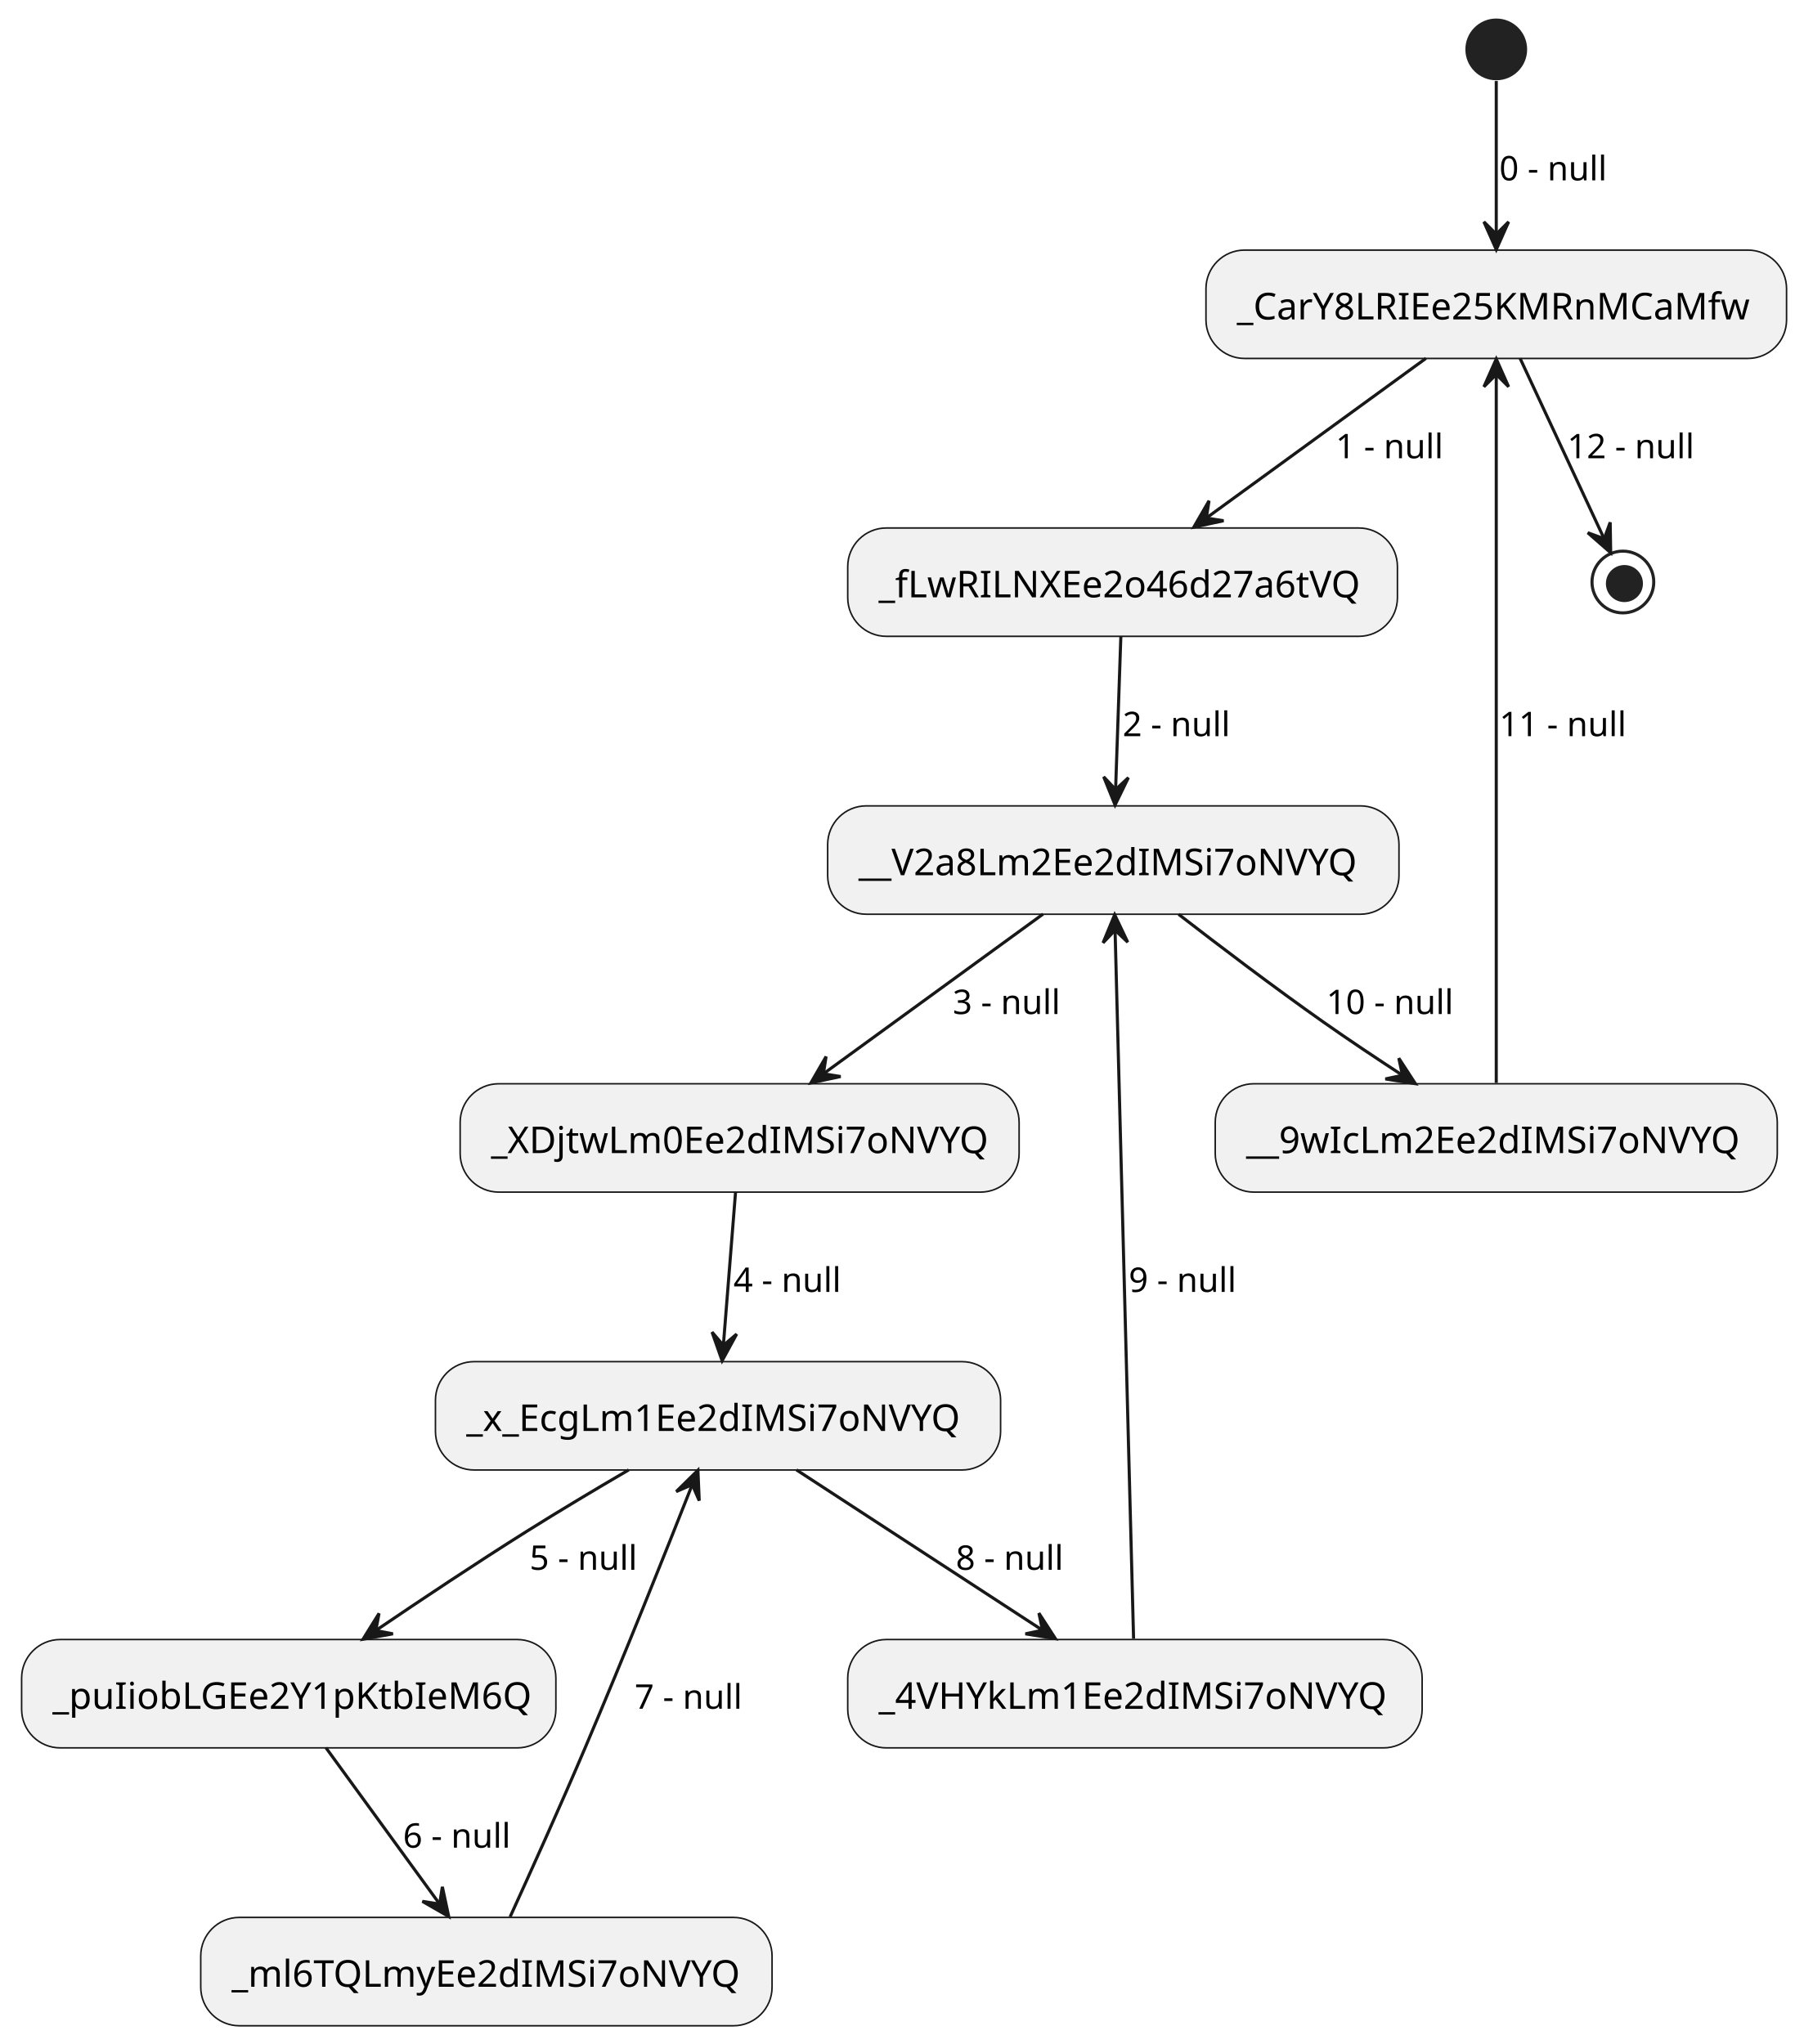
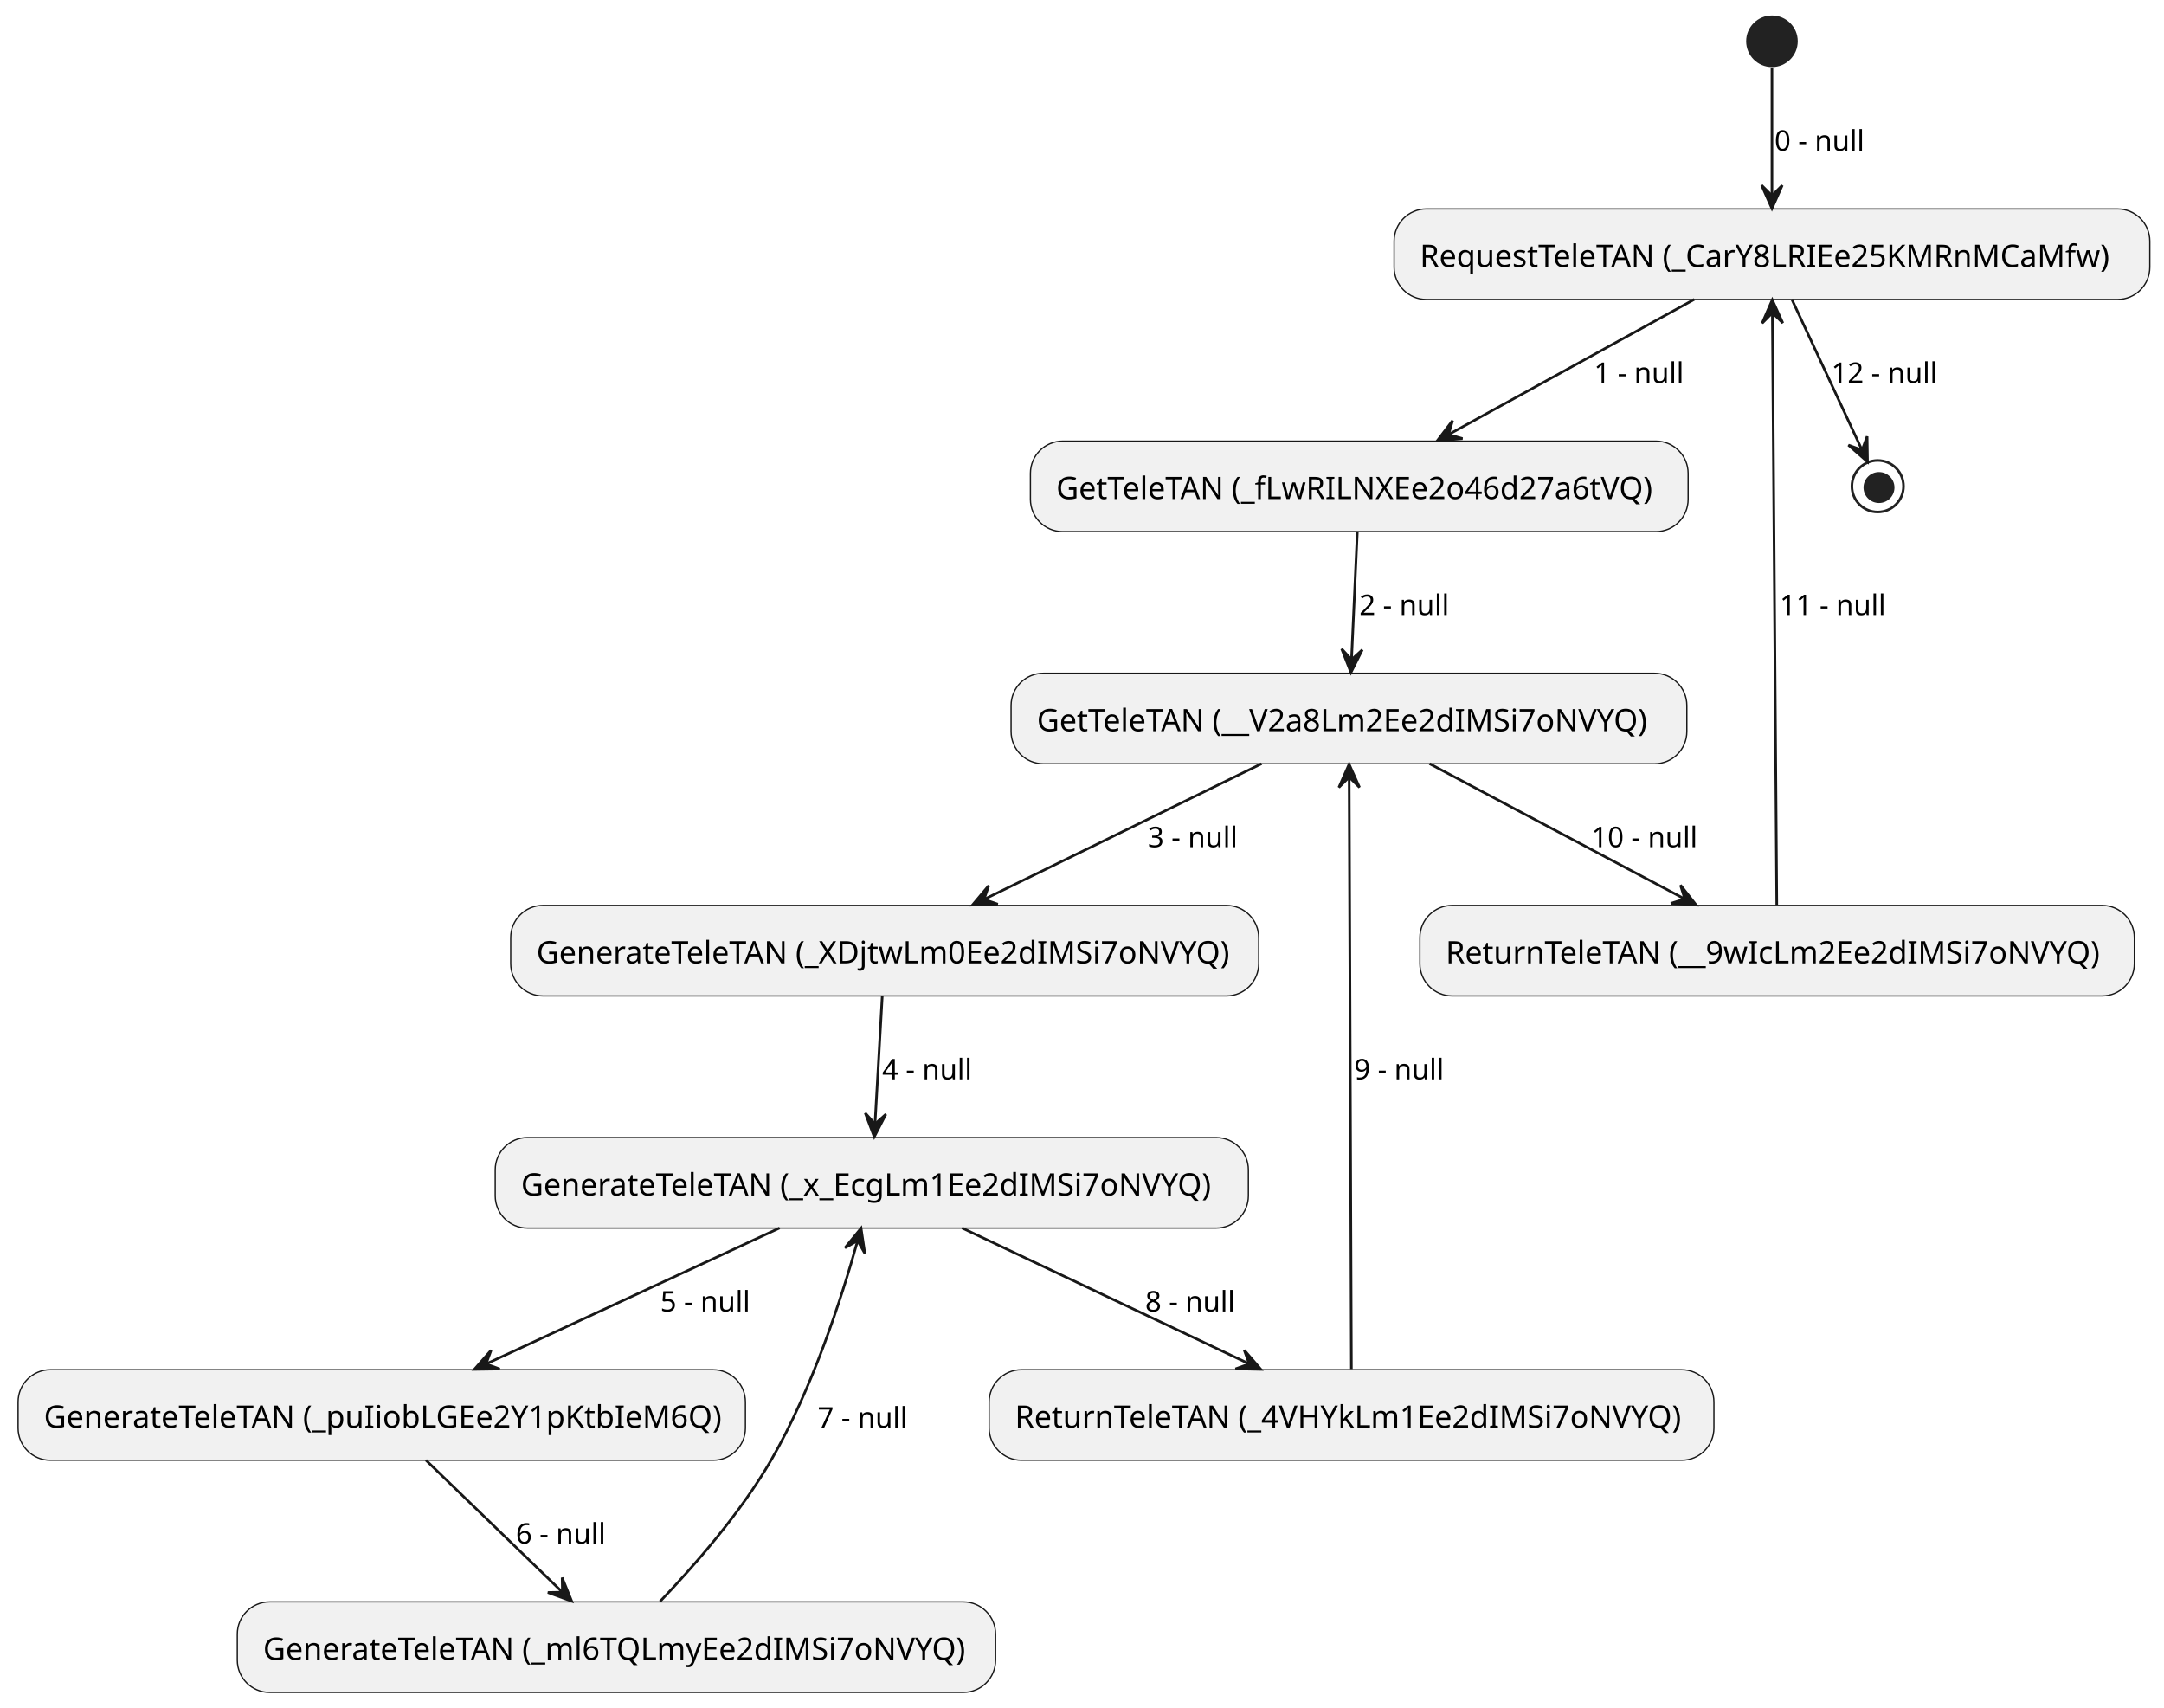
- <svg xmlns="http://www.w3.org/2000/svg" contentStyleType="text/css" height="662px" preserveAspectRatio="none" style="width:584px;height:662px;background:#FFFFFF;" version="1.1" viewBox="0 0 584 662" width="584px" zoomAndPan="magnify">
+ <svg xmlns="http://www.w3.org/2000/svg" contentStyleType="text/css" height="662px" preserveAspectRatio="none" style="width:839px;height:662px;background:#FFFFFF;" version="1.1" viewBox="0 0 839 662" width="839px" zoomAndPan="magnify">
  <defs />
  <g>
-     <ellipse cx="484.5" cy="16" fill="#222222" rx="10" ry="10" style="stroke:none;stroke-width:1.0;" />
-     <rect fill="#F1F1F1" height="35.094" rx="12.5" ry="12.5" style="stroke:#181818;stroke-width:0.5;" width="188" x="390.5" y="81" />
-     <text fill="#000000" font-family="sans-serif" font-size="12" lengthAdjust="spacing" textLength="168" x="400.5" y="103.457">_CarY8LRIEe25KMRnMCaMfw</text>
-     <rect fill="#F1F1F1" height="35.094" rx="12.5" ry="12.5" style="stroke:#181818;stroke-width:0.5;" width="178" x="274.5" y="171" />
-     <text fill="#000000" font-family="sans-serif" font-size="12" lengthAdjust="spacing" textLength="158" x="284.5" y="193.457">_fLwRILNXEe2o46d27a6tVQ</text>
-     <rect fill="#F1F1F1" height="35.094" rx="12.5" ry="12.5" style="stroke:#181818;stroke-width:0.5;" width="185" x="268" y="261" />
-     <text fill="#000000" font-family="sans-serif" font-size="12" lengthAdjust="spacing" textLength="165" x="278" y="283.457">__V2a8Lm2Ee2dIMSi7oNVYQ</text>
-     <rect fill="#F1F1F1" height="35.094" rx="12.5" ry="12.5" style="stroke:#181818;stroke-width:0.5;" width="181" x="149" y="351" />
-     <text fill="#000000" font-family="sans-serif" font-size="12" lengthAdjust="spacing" textLength="161" x="159" y="373.457">_XDjtwLm0Ee2dIMSi7oNVYQ</text>
-     <rect fill="#F1F1F1" height="35.094" rx="12.5" ry="12.5" style="stroke:#181818;stroke-width:0.5;" width="183" x="141" y="441" />
-     <text fill="#000000" font-family="sans-serif" font-size="12" lengthAdjust="spacing" textLength="163" x="151" y="463.457">_x_EcgLm1Ee2dIMSi7oNVYQ</text>
-     <rect fill="#F1F1F1" height="35.094" rx="12.5" ry="12.5" style="stroke:#181818;stroke-width:0.5;" width="173" x="7" y="531" />
-     <text fill="#000000" font-family="sans-serif" font-size="12" lengthAdjust="spacing" textLength="153" x="17" y="553.457">_puIiobLGEe2Y1pKtbIeM6Q</text>
-     <rect fill="#F1F1F1" height="35.094" rx="12.5" ry="12.5" style="stroke:#181818;stroke-width:0.5;" width="185" x="65" y="621" />
-     <text fill="#000000" font-family="sans-serif" font-size="12" lengthAdjust="spacing" textLength="165" x="75" y="643.457">_ml6TQLmyEe2dIMSi7oNVYQ</text>
-     <rect fill="#F1F1F1" height="35.094" rx="12.5" ry="12.5" style="stroke:#181818;stroke-width:0.5;" width="186" x="274.5" y="531" />
-     <text fill="#000000" font-family="sans-serif" font-size="12" lengthAdjust="spacing" textLength="166" x="284.5" y="553.457">_4VHYkLm1Ee2dIMSi7oNVYQ</text>
-     <rect fill="#F1F1F1" height="35.094" rx="12.5" ry="12.5" style="stroke:#181818;stroke-width:0.5;" width="182" x="393.5" y="351" />
-     <text fill="#000000" font-family="sans-serif" font-size="12" lengthAdjust="spacing" textLength="162" x="403.5" y="373.457">__9wIcLm2Ee2dIMSi7oNVYQ</text>
-     <ellipse cx="525.5" cy="188.5" fill="none" rx="10" ry="10" style="stroke:#222222;stroke-width:1.0;" />
-     <ellipse cx="526" cy="189" fill="#222222" rx="6" ry="6" style="stroke:none;stroke-width:1.0;" />
-     <g id="link_start__CarY8LRIEe25KMRnMCaMfw">
-       <path d="M484.5,26.23 C484.5,38.18 484.5,59.38 484.5,75.56 " fill="none" id="start-to-_CarY8LRIEe25KMRnMCaMfw" style="stroke:#181818;stroke-width:1.0;" />
-       <polygon fill="#181818" points="484.5,80.84,488.5,71.84,484.5,75.84,480.5,71.84,484.5,80.84" style="stroke:#181818;stroke-width:1.0;" />
-       <text fill="#000000" font-family="sans-serif" font-size="11" lengthAdjust="spacing" textLength="32" x="485.5" y="58.419">0 - null</text>
+     <ellipse cx="687" cy="16" fill="#222222" rx="10" ry="10" style="stroke:none;stroke-width:1.0;" />
+     <rect fill="#F1F1F1" height="35.094" rx="12.5" ry="12.5" style="stroke:#181818;stroke-width:0.5;" width="293" x="540.5" y="81" />
+     <text fill="#000000" font-family="sans-serif" font-size="12" lengthAdjust="spacing" textLength="273" x="550.5" y="103.457">RequestTeleTAN (_CarY8LRIEe25KMRnMCaMfw)</text>
+     <rect fill="#F1F1F1" height="35.094" rx="12.5" ry="12.5" style="stroke:#181818;stroke-width:0.5;" width="255" x="399.5" y="171" />
+     <text fill="#000000" font-family="sans-serif" font-size="12" lengthAdjust="spacing" textLength="235" x="409.5" y="193.457">GetTeleTAN (_fLwRILNXEe2o46d27a6tVQ)</text>
+     <rect fill="#F1F1F1" height="35.094" rx="12.5" ry="12.5" style="stroke:#181818;stroke-width:0.5;" width="262" x="392" y="261" />
+     <text fill="#000000" font-family="sans-serif" font-size="12" lengthAdjust="spacing" textLength="242" x="402" y="283.457">GetTeleTAN (__V2a8Lm2Ee2dIMSi7oNVYQ)</text>
+     <rect fill="#F1F1F1" height="35.094" rx="12.5" ry="12.5" style="stroke:#181818;stroke-width:0.5;" width="290" x="198" y="351" />
+     <text fill="#000000" font-family="sans-serif" font-size="12" lengthAdjust="spacing" textLength="270" x="208" y="373.457">GenerateTeleTAN (_XDjtwLm0Ee2dIMSi7oNVYQ)</text>
+     <rect fill="#F1F1F1" height="35.094" rx="12.5" ry="12.5" style="stroke:#181818;stroke-width:0.5;" width="292" x="192" y="441" />
+     <text fill="#000000" font-family="sans-serif" font-size="12" lengthAdjust="spacing" textLength="272" x="202" y="463.457">GenerateTeleTAN (_x_EcgLm1Ee2dIMSi7oNVYQ)</text>
+     <rect fill="#F1F1F1" height="35.094" rx="12.5" ry="12.5" style="stroke:#181818;stroke-width:0.5;" width="282" x="7" y="531" />
+     <text fill="#000000" font-family="sans-serif" font-size="12" lengthAdjust="spacing" textLength="262" x="17" y="553.457">GenerateTeleTAN (_puIiobLGEe2Y1pKtbIeM6Q)</text>
+     <rect fill="#F1F1F1" height="35.094" rx="12.5" ry="12.5" style="stroke:#181818;stroke-width:0.5;" width="294" x="92" y="621" />
+     <text fill="#000000" font-family="sans-serif" font-size="12" lengthAdjust="spacing" textLength="274" x="102" y="643.457">GenerateTeleTAN (_ml6TQLmyEe2dIMSi7oNVYQ)</text>
+     <rect fill="#F1F1F1" height="35.094" rx="12.5" ry="12.5" style="stroke:#181818;stroke-width:0.5;" width="281" x="383.5" y="531" />
+     <text fill="#000000" font-family="sans-serif" font-size="12" lengthAdjust="spacing" textLength="261" x="393.5" y="553.457">ReturnTeleTAN (_4VHYkLm1Ee2dIMSi7oNVYQ)</text>
+     <rect fill="#F1F1F1" height="35.094" rx="12.5" ry="12.5" style="stroke:#181818;stroke-width:0.5;" width="277" x="550.5" y="351" />
+     <text fill="#000000" font-family="sans-serif" font-size="12" lengthAdjust="spacing" textLength="257" x="560.5" y="373.457">ReturnTeleTAN (__9wIcLm2Ee2dIMSi7oNVYQ)</text>
+     <ellipse cx="728" cy="188.5" fill="none" rx="10" ry="10" style="stroke:#222222;stroke-width:1.0;" />
+     <ellipse cx="728.5" cy="189" fill="#222222" rx="6" ry="6" style="stroke:none;stroke-width:1.0;" />
+     <g id="link_start_RequestTeleTAN (_CarY8LRIEe25KMRnMCaMfw)">
+       <path d="M687,26.23 C687,38.18 687,59.38 687,75.56 " fill="none" id="start-to-RequestTeleTAN (_CarY8LRIEe25KMRnMCaMfw)" style="stroke:#181818;stroke-width:1.0;" />
+       <polygon fill="#181818" points="687,80.84,691,71.84,687,75.84,683,71.84,687,80.84" style="stroke:#181818;stroke-width:1.0;" />
+       <text fill="#000000" font-family="sans-serif" font-size="11" lengthAdjust="spacing" textLength="32" x="688" y="58.419">0 - null</text>
    </g>
-     <g id="link__CarY8LRIEe25KMRnMCaMfw__fLwRILNXEe2o46d27a6tVQ">
-       <path d="M461.74,116.05 C441.59,130.71 412.13,152.13 390.74,167.69 " fill="none" id="_CarY8LRIEe25KMRnMCaMfw-to-_fLwRILNXEe2o46d27a6tVQ" style="stroke:#181818;stroke-width:1.0;" />
-       <polygon fill="#181818" points="386.57,170.72,396.2,168.657,390.612,167.777,391.492,162.189,386.57,170.72" style="stroke:#181818;stroke-width:1.0;" />
-       <text fill="#000000" font-family="sans-serif" font-size="11" lengthAdjust="spacing" textLength="32" x="432.5" y="148.419">1 - null</text>
+     <g id="link_RequestTeleTAN (_CarY8LRIEe25KMRnMCaMfw)_GetTeleTAN (_fLwRILNXEe2o46d27a6tVQ)">
+       <path d="M656.91,116.05 C629.84,130.94 590.08,152.81 561.69,168.42 " fill="none" id="RequestTeleTAN (_CarY8LRIEe25KMRnMCaMfw)-to-GetTeleTAN (_fLwRILNXEe2o46d27a6tVQ)" style="stroke:#181818;stroke-width:1.0;" />
+       <polygon fill="#181818" points="557.23,170.87,567.043,170.034,561.61,168.459,563.185,163.026,557.23,170.87" style="stroke:#181818;stroke-width:1.0;" />
+       <text fill="#000000" font-family="sans-serif" font-size="11" lengthAdjust="spacing" textLength="32" x="618" y="148.419">1 - null</text>
    </g>
-     <g id="link__fLwRILNXEe2o46d27a6tVQ___V2a8Lm2Ee2dIMSi7oNVYQ">
-       <path d="M362.94,206.05 C362.46,220.1 361.77,240.36 361.24,255.72 " fill="none" id="_fLwRILNXEe2o46d27a6tVQ-to-__V2a8Lm2Ee2dIMSi7oNVYQ" style="stroke:#181818;stroke-width:1.0;" />
-       <polygon fill="#181818" points="361.07,260.72,365.376,251.862,361.241,255.723,357.381,251.588,361.07,260.72" style="stroke:#181818;stroke-width:1.0;" />
-       <text fill="#000000" font-family="sans-serif" font-size="11" lengthAdjust="spacing" textLength="32" x="363.5" y="238.419">2 - null</text>
+     <g id="link_GetTeleTAN (_fLwRILNXEe2o46d27a6tVQ)_GetTeleTAN (__V2a8Lm2Ee2dIMSi7oNVYQ)">
+       <path d="M526.25,206.05 C525.61,220.1 524.69,240.36 523.99,255.72 " fill="none" id="GetTeleTAN (_fLwRILNXEe2o46d27a6tVQ)-to-GetTeleTAN (__V2a8Lm2Ee2dIMSi7oNVYQ)" style="stroke:#181818;stroke-width:1.0;" />
+       <polygon fill="#181818" points="523.76,260.72,528.167,251.912,523.988,255.725,520.175,251.547,523.76,260.72" style="stroke:#181818;stroke-width:1.0;" />
+       <text fill="#000000" font-family="sans-serif" font-size="11" lengthAdjust="spacing" textLength="32" x="527" y="238.419">2 - null</text>
    </g>
-     <g id="link___V2a8Lm2Ee2dIMSi7oNVYQ__XDjtwLm0Ee2dIMSi7oNVYQ">
-       <path d="M337.74,296.05 C317.59,310.71 288.13,332.13 266.74,347.69 " fill="none" id="__V2a8Lm2Ee2dIMSi7oNVYQ-to-_XDjtwLm0Ee2dIMSi7oNVYQ" style="stroke:#181818;stroke-width:1.0;" />
-       <polygon fill="#181818" points="262.57,350.72,272.2,348.657,266.612,347.777,267.492,342.189,262.57,350.72" style="stroke:#181818;stroke-width:1.0;" />
-       <text fill="#000000" font-family="sans-serif" font-size="11" lengthAdjust="spacing" textLength="32" x="308.5" y="328.419">3 - null</text>
+     <g id="link_GetTeleTAN (__V2a8Lm2Ee2dIMSi7oNVYQ)_GenerateTeleTAN (_XDjtwLm0Ee2dIMSi7oNVYQ)">
+       <path d="M489.14,296.05 C458.57,311 413.6,332.99 381.63,348.61 " fill="none" id="GetTeleTAN (__V2a8Lm2Ee2dIMSi7oNVYQ)-to-GenerateTeleTAN (_XDjtwLm0Ee2dIMSi7oNVYQ)" style="stroke:#181818;stroke-width:1.0;" />
+       <polygon fill="#181818" points="377.01,350.87,386.852,350.511,381.502,348.674,383.339,343.324,377.01,350.87" style="stroke:#181818;stroke-width:1.0;" />
+       <text fill="#000000" font-family="sans-serif" font-size="11" lengthAdjust="spacing" textLength="32" x="445" y="328.419">3 - null</text>
    </g>
-     <g id="link__XDjtwLm0Ee2dIMSi7oNVYQ__x_EcgLm1Ee2dIMSi7oNVYQ">
-       <path d="M238.18,386.05 C237.07,400.1 235.45,420.36 234.23,435.72 " fill="none" id="_XDjtwLm0Ee2dIMSi7oNVYQ-to-_x_EcgLm1Ee2dIMSi7oNVYQ" style="stroke:#181818;stroke-width:1.0;" />
-       <polygon fill="#181818" points="233.83,440.72,238.537,432.069,234.23,435.736,230.563,431.429,233.83,440.72" style="stroke:#181818;stroke-width:1.0;" />
-       <text fill="#000000" font-family="sans-serif" font-size="11" lengthAdjust="spacing" textLength="32" x="237.5" y="418.419">4 - null</text>
+     <g id="link_GenerateTeleTAN (_XDjtwLm0Ee2dIMSi7oNVYQ)_GenerateTeleTAN (_x_EcgLm1Ee2dIMSi7oNVYQ)">
+       <path d="M342.06,386.05 C341.26,400.1 340.11,420.36 339.24,435.72 " fill="none" id="GenerateTeleTAN (_XDjtwLm0Ee2dIMSi7oNVYQ)-to-GenerateTeleTAN (_x_EcgLm1Ee2dIMSi7oNVYQ)" style="stroke:#181818;stroke-width:1.0;" />
+       <polygon fill="#181818" points="338.95,440.72,343.458,431.964,339.236,435.728,335.471,431.506,338.95,440.72" style="stroke:#181818;stroke-width:1.0;" />
+       <text fill="#000000" font-family="sans-serif" font-size="11" lengthAdjust="spacing" textLength="32" x="342" y="418.419">4 - null</text>
    </g>
-     <g id="link__x_EcgLm1Ee2dIMSi7oNVYQ__puIiobLGEe2Y1pKtbIeM6Q">
-       <path d="M203.59,476.06 C193.09,482.19 181.18,489.29 170.5,496 C154.21,506.23 136.33,518.15 121.9,527.94 " fill="none" id="_x_EcgLm1Ee2dIMSi7oNVYQ-to-_puIiobLGEe2Y1pKtbIeM6Q" style="stroke:#181818;stroke-width:1.0;" />
-       <polygon fill="#181818" points="117.54,530.9,127.232,529.152,121.676,528.09,122.737,522.534,117.54,530.9" style="stroke:#181818;stroke-width:1.0;" />
-       <text fill="#000000" font-family="sans-serif" font-size="11" lengthAdjust="spacing" textLength="32" x="171.5" y="508.419">5 - null</text>
+     <g id="link_GenerateTeleTAN (_x_EcgLm1Ee2dIMSi7oNVYQ)_GenerateTeleTAN (_puIiobLGEe2Y1pKtbIeM6Q)">
+       <path d="M302.26,476.05 C269.99,491 222.52,512.99 188.78,528.61 " fill="none" id="GenerateTeleTAN (_x_EcgLm1Ee2dIMSi7oNVYQ)-to-GenerateTeleTAN (_puIiobLGEe2Y1pKtbIeM6Q)" style="stroke:#181818;stroke-width:1.0;" />
+       <polygon fill="#181818" points="183.9,530.87,193.748,530.724,188.439,528.772,190.391,523.463,183.9,530.87" style="stroke:#181818;stroke-width:1.0;" />
+       <text fill="#000000" font-family="sans-serif" font-size="11" lengthAdjust="spacing" textLength="32" x="256" y="508.419">5 - null</text>
    </g>
-     <g id="link__puIiobLGEe2Y1pKtbIeM6Q__ml6TQLmyEe2dIMSi7oNVYQ">
-       <path d="M105.54,566.05 C115.93,580.34 131,601.06 142.24,616.51 " fill="none" id="_puIiobLGEe2Y1pKtbIeM6Q-to-_ml6TQLmyEe2dIMSi7oNVYQ" style="stroke:#181818;stroke-width:1.0;" />
-       <polygon fill="#181818" points="145.3,620.72,143.237,611.09,142.357,616.678,136.769,615.798,145.3,620.72" style="stroke:#181818;stroke-width:1.0;" />
-       <text fill="#000000" font-family="sans-serif" font-size="11" lengthAdjust="spacing" textLength="32" x="130.5" y="598.419">6 - null</text>
+     <g id="link_GenerateTeleTAN (_puIiobLGEe2Y1pKtbIeM6Q)_GenerateTeleTAN (_ml6TQLmyEe2dIMSi7oNVYQ)">
+       <path d="M165.12,566.05 C180.02,580.46 201.69,601.42 217.71,616.91 " fill="none" id="GenerateTeleTAN (_puIiobLGEe2Y1pKtbIeM6Q)-to-GenerateTeleTAN (_ml6TQLmyEe2dIMSi7oNVYQ)" style="stroke:#181818;stroke-width:1.0;" />
+       <polygon fill="#181818" points="221.65,620.72,217.948,611.593,218.051,617.249,212.395,617.352,221.65,620.72" style="stroke:#181818;stroke-width:1.0;" />
+       <text fill="#000000" font-family="sans-serif" font-size="11" lengthAdjust="spacing" textLength="32" x="200" y="598.419">6 - null</text>
    </g>
-     <g id="link__ml6TQLmyEe2dIMSi7oNVYQ__x_EcgLm1Ee2dIMSi7oNVYQ">
-       <path d="M165.18,620.82 C171.77,606.38 181.46,584.9 189.5,566 C201.98,536.66 215.65,502.42 224.15,480.85 " fill="none" id="_ml6TQLmyEe2dIMSi7oNVYQ-to-_x_EcgLm1Ee2dIMSi7oNVYQ" style="stroke:#181818;stroke-width:1.0;" />
-       <polygon fill="#181818" points="225.99,476.18,218.97,483.088,224.158,480.832,226.414,486.02,225.99,476.18" style="stroke:#181818;stroke-width:1.0;" />
-       <text fill="#000000" font-family="sans-serif" font-size="11" lengthAdjust="spacing" textLength="32" x="205.5" y="553.419">7 - null</text>
+     <g id="link_GenerateTeleTAN (_ml6TQLmyEe2dIMSi7oNVYQ)_GenerateTeleTAN (_x_EcgLm1Ee2dIMSi7oNVYQ)">
+       <path d="M255.88,620.86 C269.06,607.13 287.07,586.62 299,566 C314.89,538.55 326.22,503.47 332.44,481.24 " fill="none" id="GenerateTeleTAN (_ml6TQLmyEe2dIMSi7oNVYQ)-to-GenerateTeleTAN (_x_EcgLm1Ee2dIMSi7oNVYQ)" style="stroke:#181818;stroke-width:1.0;" />
+       <polygon fill="#181818" points="333.84,476.15,327.59,483.762,332.51,480.97,335.302,485.89,333.84,476.15" style="stroke:#181818;stroke-width:1.0;" />
+       <text fill="#000000" font-family="sans-serif" font-size="11" lengthAdjust="spacing" textLength="32" x="317" y="553.419">7 - null</text>
    </g>
-     <g id="link__x_EcgLm1Ee2dIMSi7oNVYQ__4VHYkLm1Ee2dIMSi7oNVYQ">
-       <path d="M257.89,476.05 C280.47,490.77 313.51,512.31 337.41,527.89 " fill="none" id="_x_EcgLm1Ee2dIMSi7oNVYQ-to-_4VHYkLm1Ee2dIMSi7oNVYQ" style="stroke:#181818;stroke-width:1.0;" />
-       <polygon fill="#181818" points="341.76,530.72,336.405,522.454,337.571,527.99,332.036,529.156,341.76,530.72" style="stroke:#181818;stroke-width:1.0;" />
-       <text fill="#000000" font-family="sans-serif" font-size="11" lengthAdjust="spacing" textLength="32" x="309.5" y="508.419">8 - null</text>
+     <g id="link_GenerateTeleTAN (_x_EcgLm1Ee2dIMSi7oNVYQ)_ReturnTeleTAN (_4VHYkLm1Ee2dIMSi7oNVYQ)">
+       <path d="M372.99,476.05 C404.58,491 451.05,512.99 484.08,528.61 " fill="none" id="GenerateTeleTAN (_x_EcgLm1Ee2dIMSi7oNVYQ)-to-ReturnTeleTAN (_4VHYkLm1Ee2dIMSi7oNVYQ)" style="stroke:#181818;stroke-width:1.0;" />
+       <polygon fill="#181818" points="488.86,530.87,482.416,523.422,484.335,528.743,479.013,530.662,488.86,530.87" style="stroke:#181818;stroke-width:1.0;" />
+       <text fill="#000000" font-family="sans-serif" font-size="11" lengthAdjust="spacing" textLength="32" x="444" y="508.419">8 - null</text>
    </g>
-     <g id="link__4VHYkLm1Ee2dIMSi7oNVYQ___V2a8Lm2Ee2dIMSi7oNVYQ">
-       <path d="M367.06,530.74 C365.85,484.22 362.43,353.47 361.07,301.35 " fill="none" id="_4VHYkLm1Ee2dIMSi7oNVYQ-to-__V2a8Lm2Ee2dIMSi7oNVYQ" style="stroke:#181818;stroke-width:1.0;" />
-       <polygon fill="#181818" points="360.94,296.26,357.173,305.36,361.068,301.258,365.17,305.154,360.94,296.26" style="stroke:#181818;stroke-width:1.0;" />
-       <text fill="#000000" font-family="sans-serif" font-size="11" lengthAdjust="spacing" textLength="32" x="365.5" y="418.419">9 - null</text>
+     <g id="link_ReturnTeleTAN (_4VHYkLm1Ee2dIMSi7oNVYQ)_GetTeleTAN (__V2a8Lm2Ee2dIMSi7oNVYQ)">
+       <path d="M523.94,530.74 C523.76,484.22 523.28,353.47 523.08,301.35 " fill="none" id="ReturnTeleTAN (_4VHYkLm1Ee2dIMSi7oNVYQ)-to-GetTeleTAN (__V2a8Lm2Ee2dIMSi7oNVYQ)" style="stroke:#181818;stroke-width:1.0;" />
+       <polygon fill="#181818" points="523.06,296.26,519.086,305.271,523.074,301.26,527.086,305.248,523.06,296.26" style="stroke:#181818;stroke-width:1.0;" />
+       <text fill="#000000" font-family="sans-serif" font-size="11" lengthAdjust="spacing" textLength="32" x="525" y="418.419">9 - null</text>
    </g>
-     <g id="link___V2a8Lm2Ee2dIMSi7oNVYQ___9wIcLm2Ee2dIMSi7oNVYQ">
-       <path d="M381.65,296.13 C394.93,306.41 412.51,319.75 428.5,331 C436.59,336.69 445.5,342.64 453.79,348.04 " fill="none" id="__V2a8Lm2Ee2dIMSi7oNVYQ-to-__9wIcLm2Ee2dIMSi7oNVYQ" style="stroke:#181818;stroke-width:1.0;" />
-       <polygon fill="#181818" points="458.32,350.98,452.945,342.727,454.125,348.26,448.592,349.439,458.32,350.98" style="stroke:#181818;stroke-width:1.0;" />
-       <text fill="#000000" font-family="sans-serif" font-size="11" lengthAdjust="spacing" textLength="38" x="429.5" y="328.419">10 - null</text>
+     <g id="link_GetTeleTAN (__V2a8Lm2Ee2dIMSi7oNVYQ)_ReturnTeleTAN (__9wIcLm2Ee2dIMSi7oNVYQ)">
+       <path d="M554.22,296.05 C582.31,310.94 623.55,332.81 653.01,348.42 " fill="none" id="GetTeleTAN (__V2a8Lm2Ee2dIMSi7oNVYQ)-to-ReturnTeleTAN (__9wIcLm2Ee2dIMSi7oNVYQ)" style="stroke:#181818;stroke-width:1.0;" />
+       <polygon fill="#181818" points="657.63,350.87,651.545,343.126,653.21,348.532,647.804,350.197,657.63,350.87" style="stroke:#181818;stroke-width:1.0;" />
+       <text fill="#000000" font-family="sans-serif" font-size="11" lengthAdjust="spacing" textLength="38" x="617" y="328.419">10 - null</text>
    </g>
-     <g id="link___9wIcLm2Ee2dIMSi7oNVYQ__CarY8LRIEe25KMRnMCaMfw">
-       <path d="M484.5,350.74 C484.5,304.22 484.5,173.47 484.5,121.35 " fill="none" id="__9wIcLm2Ee2dIMSi7oNVYQ-to-_CarY8LRIEe25KMRnMCaMfw" style="stroke:#181818;stroke-width:1.0;" />
-       <polygon fill="#181818" points="484.5,116.26,480.5,125.26,484.5,121.26,488.5,125.26,484.5,116.26" style="stroke:#181818;stroke-width:1.0;" />
-       <text fill="#000000" font-family="sans-serif" font-size="11" lengthAdjust="spacing" textLength="38" x="485.5" y="238.419">11 - null</text>
+     <g id="link_ReturnTeleTAN (__9wIcLm2Ee2dIMSi7oNVYQ)_RequestTeleTAN (_CarY8LRIEe25KMRnMCaMfw)">
+       <path d="M688.87,350.74 C688.53,304.22 687.55,173.47 687.16,121.35 " fill="none" id="ReturnTeleTAN (__9wIcLm2Ee2dIMSi7oNVYQ)-to-RequestTeleTAN (_CarY8LRIEe25KMRnMCaMfw)" style="stroke:#181818;stroke-width:1.0;" />
+       <polygon fill="#181818" points="687.13,116.26,683.207,125.294,687.173,121.26,691.207,125.225,687.13,116.26" style="stroke:#181818;stroke-width:1.0;" />
+       <text fill="#000000" font-family="sans-serif" font-size="11" lengthAdjust="spacing" textLength="38" x="690" y="238.419">11 - null</text>
    </g>
-     <g id="link__CarY8LRIEe25KMRnMCaMfw_end">
-       <path d="M492.21,116.05 C500.05,132.87 512.03,158.6 519.28,174.16 " fill="none" id="_CarY8LRIEe25KMRnMCaMfw-to-end" style="stroke:#181818;stroke-width:1.0;" />
-       <polygon fill="#181818" points="521.55,179.02,521.393,169.172,519.447,174.484,514.135,172.538,521.55,179.02" style="stroke:#181818;stroke-width:1.0;" />
-       <text fill="#000000" font-family="sans-serif" font-size="11" lengthAdjust="spacing" textLength="38" x="507.5" y="148.419">12 - null</text>
+     <g id="link_RequestTeleTAN (_CarY8LRIEe25KMRnMCaMfw)_end">
+       <path d="M694.71,116.05 C702.55,132.87 714.53,158.6 721.78,174.16 " fill="none" id="RequestTeleTAN (_CarY8LRIEe25KMRnMCaMfw)-to-end" style="stroke:#181818;stroke-width:1.0;" />
+       <polygon fill="#181818" points="724.05,179.02,723.893,169.172,721.947,174.484,716.635,172.538,724.05,179.02" style="stroke:#181818;stroke-width:1.0;" />
+       <text fill="#000000" font-family="sans-serif" font-size="11" lengthAdjust="spacing" textLength="38" x="710" y="148.419">12 - null</text>
    </g>
  </g>
</svg>
